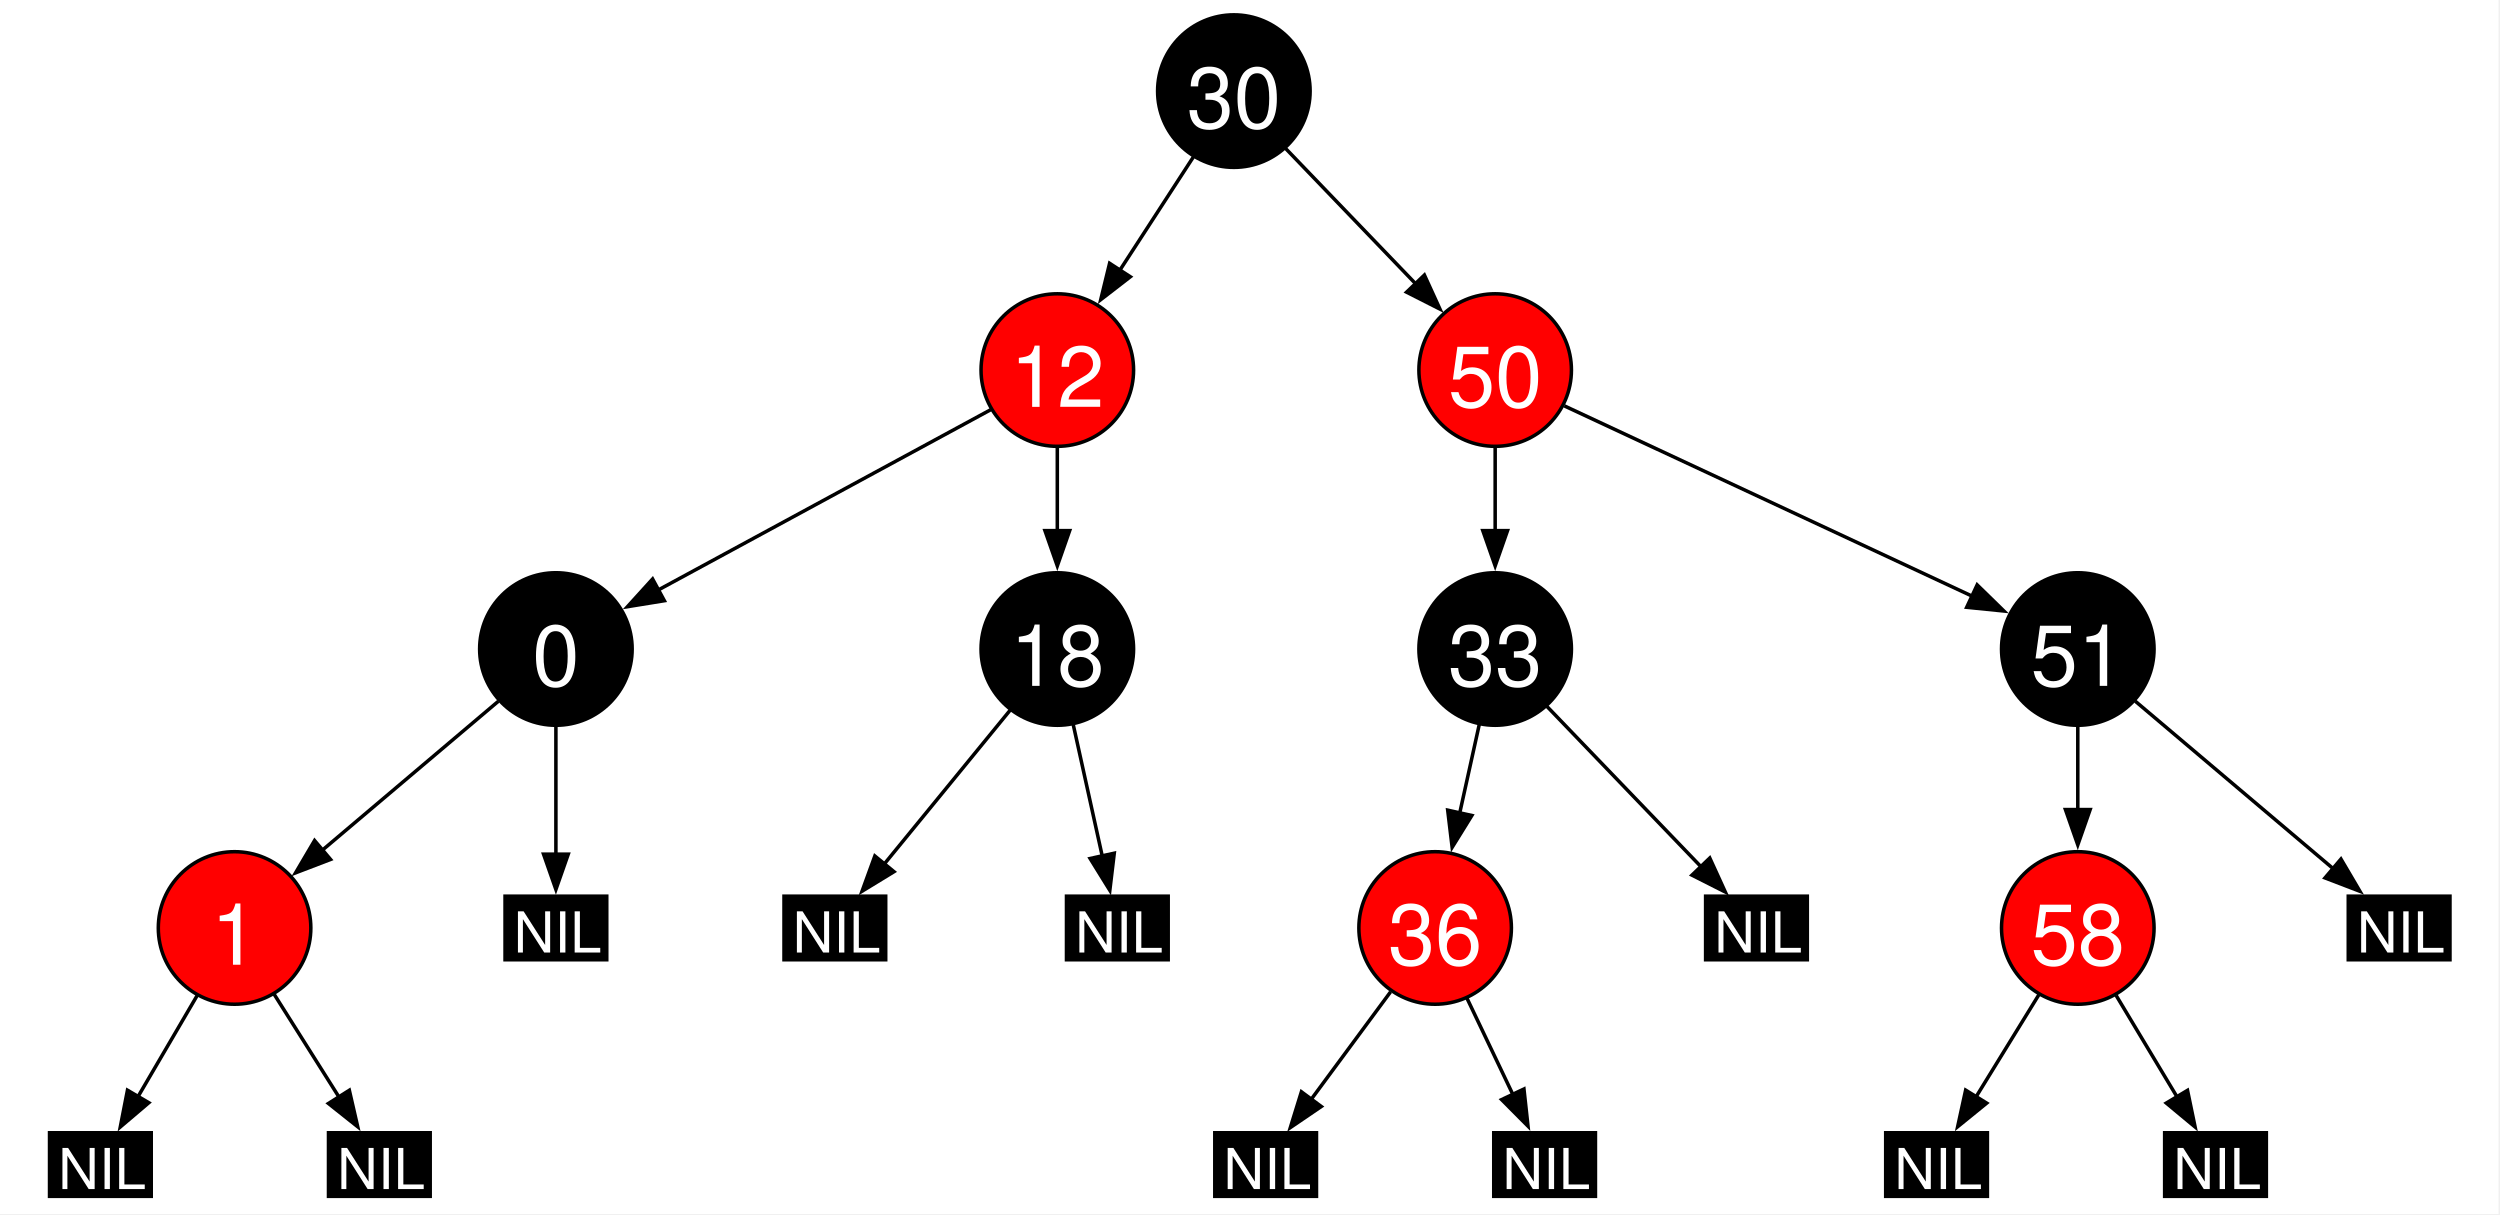
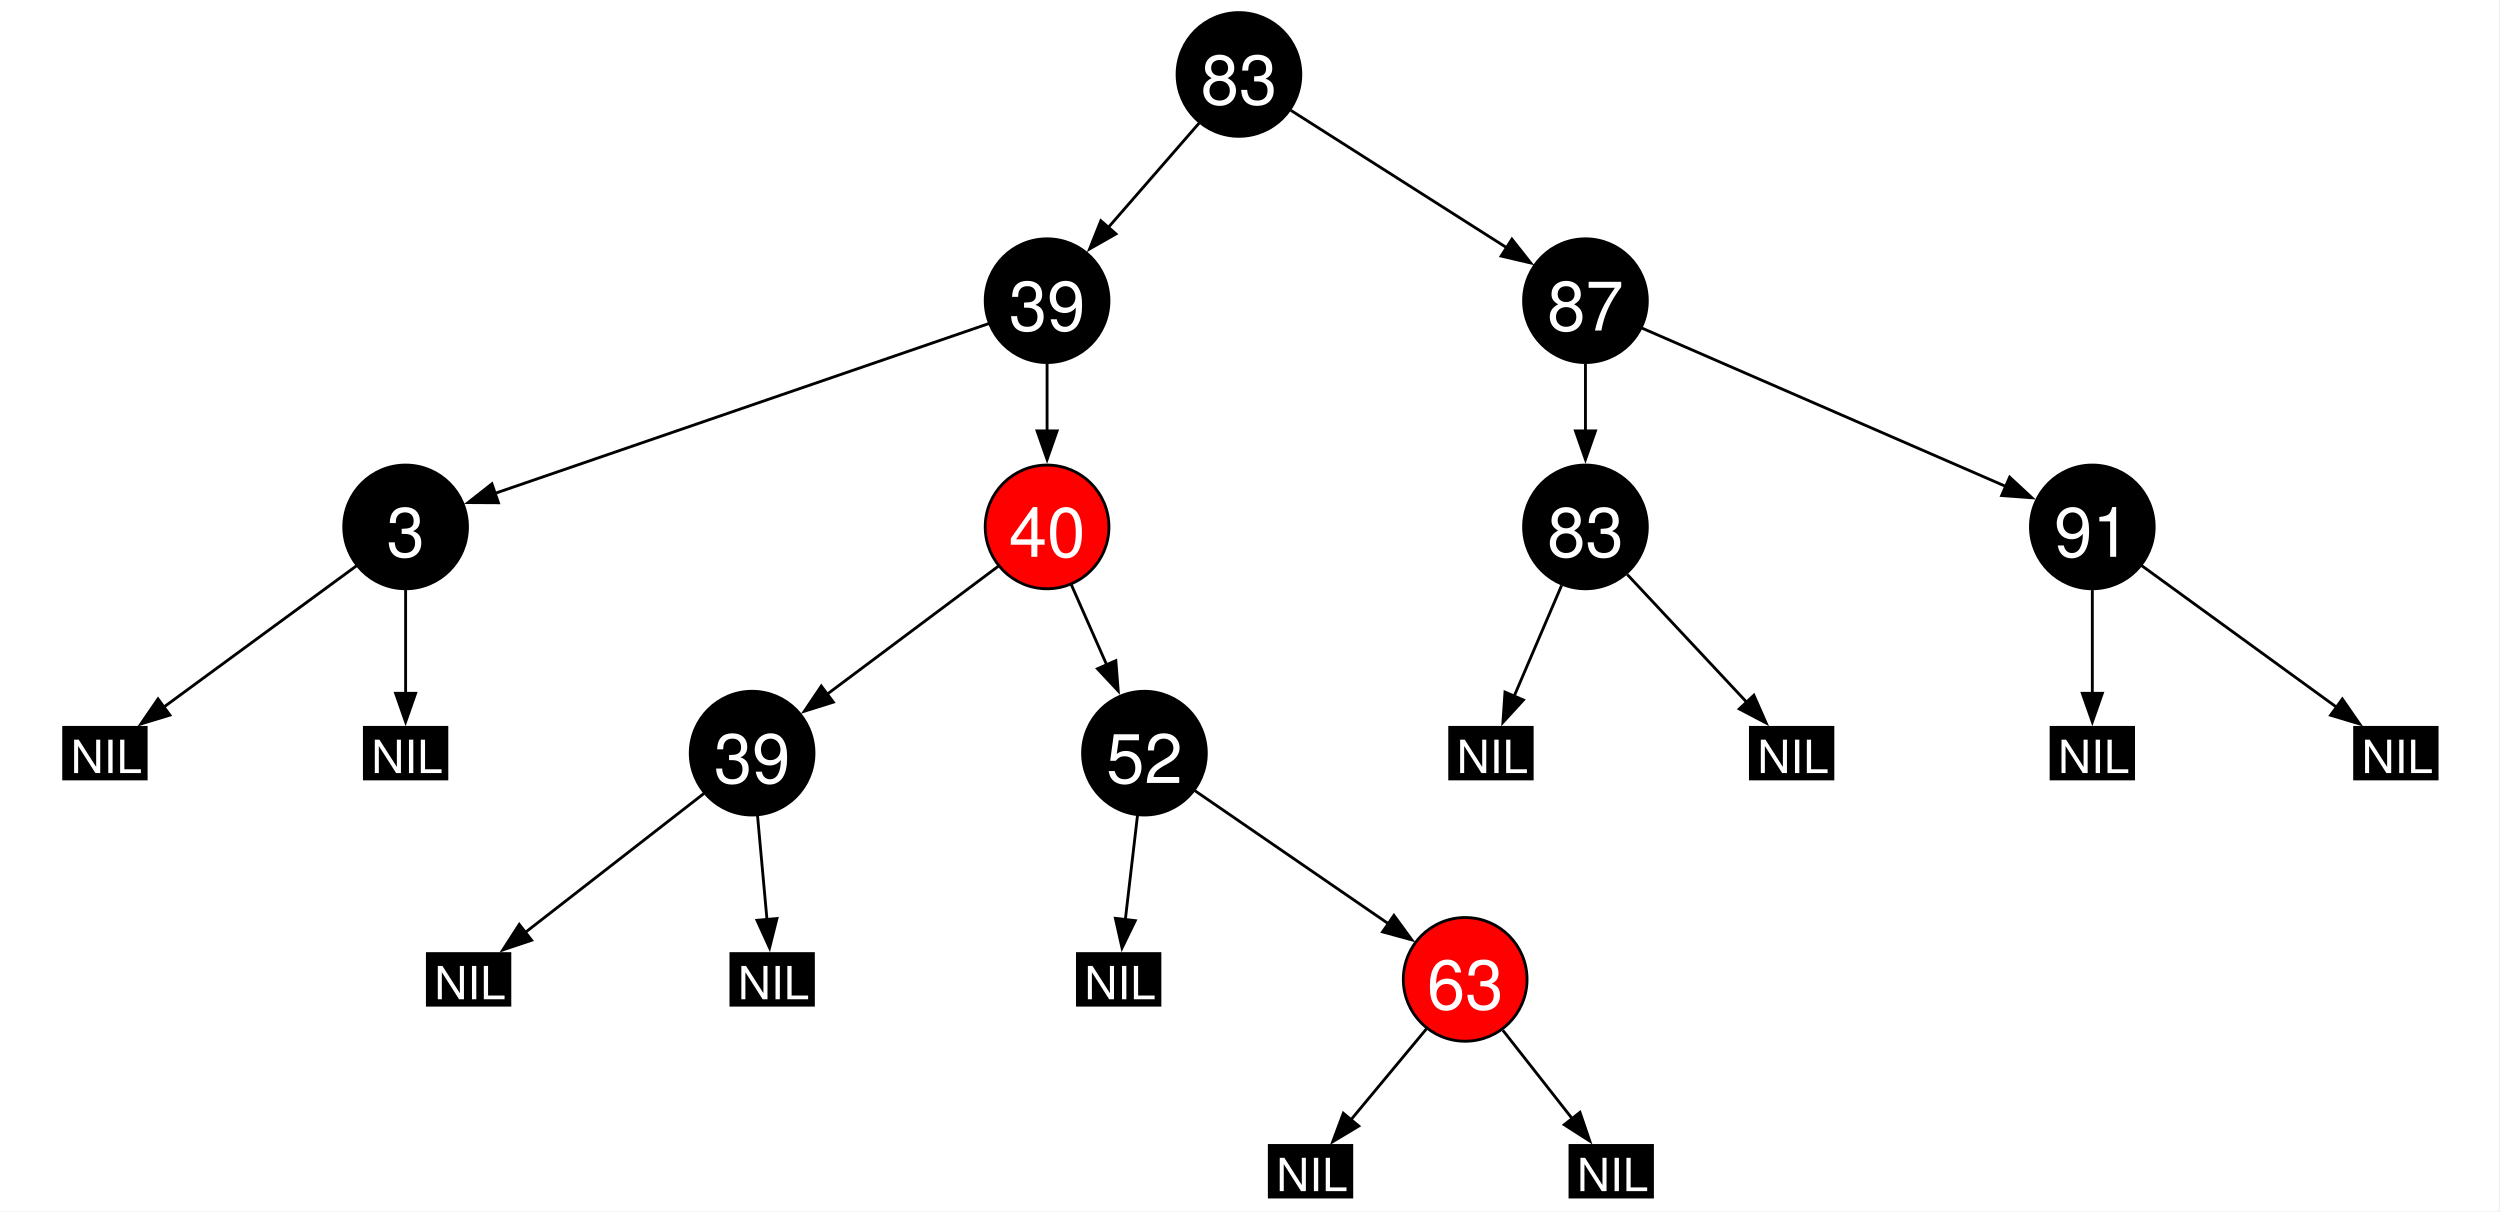
- <svg xmlns="http://www.w3.org/2000/svg" width="708pt" height="344pt" viewBox="0.00 0.00 708.00 344.00">
-   <g id="graph0" class="graph" transform="scale(1 1) rotate(0) translate(4 339.8)">
-     <polygon fill="white" stroke="none" points="-4,4 -4,-339.8 703.58,-339.8 703.58,4 -4,4" />
+ <svg xmlns="http://www.w3.org/2000/svg" width="873pt" height="423pt" viewBox="0.00 0.00 873.00 423.00">
+   <g id="graph0" class="graph" transform="scale(1 1) rotate(0) translate(4 419)">
+     <polygon fill="white" stroke="none" points="-4,4 -4,-419 868.58,-419 868.58,4 -4,4" />
    <g id="node1" class="node">
-       <ellipse fill="red" stroke="black" cx="295.43" cy="-235" rx="21.6" ry="21.6" />
-       <text xml:space="preserve" text-anchor="middle" x="295.43" y="-224.57" font-family="Helvetica,sans-Serif" font-size="24.00" fill="white">12</text>
+       <ellipse fill="black" stroke="black" cx="428.64" cy="-393" rx="21.6" ry="21.6" />
+       <text xml:space="preserve" text-anchor="middle" x="428.64" y="-382.57" font-family="Helvetica,sans-Serif" font-size="24.00" fill="white">83</text>
+     </g>
+     <g id="node2" class="node">
+       <ellipse fill="black" stroke="black" cx="361.64" cy="-314" rx="21.6" ry="21.6" />
+       <text xml:space="preserve" text-anchor="middle" x="361.64" y="-303.57" font-family="Helvetica,sans-Serif" font-size="24.00" fill="white">39</text>
+     </g>
+     <g id="edge13" class="edge">
+       <path fill="none" stroke="black" d="M414.76,-376.05C405.59,-365.51 393.41,-351.51 383.02,-339.57" />
+       <polygon fill="black" stroke="black" points="385.7,-337.32 376.5,-332.08 380.42,-341.92 385.7,-337.32" />
+     </g>
+     <g id="node15" class="node">
+       <ellipse fill="black" stroke="black" cx="549.64" cy="-314" rx="21.6" ry="21.6" />
+       <text xml:space="preserve" text-anchor="middle" x="549.64" y="-303.57" font-family="Helvetica,sans-Serif" font-size="24.00" fill="white">87</text>
+     </g>
+     <g id="edge20" class="edge">
+       <path fill="none" stroke="black" d="M446.75,-380.47C466.74,-367.75 499.12,-347.15 522.22,-332.45" />
+       <polygon fill="black" stroke="black" points="523.96,-335.49 530.52,-327.17 520.2,-329.58 523.96,-335.49" />
+     </g>
+     <g id="node3" class="node">
+       <ellipse fill="black" stroke="black" cx="137.64" cy="-235" rx="21.6" ry="21.6" />
+       <text xml:space="preserve" text-anchor="middle" x="137.64" y="-224.57" font-family="Helvetica,sans-Serif" font-size="24.00" fill="white">3</text>
+     </g>
+     <g id="edge3" class="edge">
+       <path fill="none" stroke="black" d="M341.36,-306.03C302.07,-292.52 215.3,-262.7 168.69,-246.67" />
+       <polygon fill="black" stroke="black" points="170.05,-243.44 159.46,-243.5 167.78,-250.06 170.05,-243.44" />
+     </g>
+     <g id="node6" class="node">
+       <ellipse fill="red" stroke="black" cx="361.64" cy="-235" rx="21.6" ry="21.6" />
+       <text xml:space="preserve" text-anchor="middle" x="361.64" y="-224.57" font-family="Helvetica,sans-Serif" font-size="24.00" fill="white">40</text>
+     </g>
+     <g id="edge12" class="edge">
+       <path fill="none" stroke="black" d="M361.64,-291.96C361.64,-284.66 361.64,-276.3 361.64,-268.3" />
+       <polygon fill="black" stroke="black" points="365.14,-268.53 361.64,-258.53 358.14,-268.53 365.14,-268.53" />
+     </g>
+     <g id="node4" class="node">
+       <polygon fill="black" stroke="black" points="18.24,-147 18.24,-165 47.04,-165 47.04,-147 18.24,-147" />
+       <text xml:space="preserve" text-anchor="middle" x="33.11" y="-149.05" font-family="Helvetica,sans-Serif" font-size="16.00" fill="white">NIL</text>
+     </g>
+     <g id="edge1" class="edge">
+       <path fill="none" stroke="black" d="M120.77,-221.63C102.32,-208.1 72.76,-186.42 53.02,-171.95" />
+       <polygon fill="black" stroke="black" points="55.32,-169.29 45.19,-166.2 51.18,-174.94 55.32,-169.29" />
+     </g>
+     <g id="node5" class="node">
+       <polygon fill="black" stroke="black" points="123.24,-147 123.24,-165 152.04,-165 152.04,-147 123.24,-147" />
+       <text xml:space="preserve" text-anchor="middle" x="138.11" y="-149.05" font-family="Helvetica,sans-Serif" font-size="16.00" fill="white">NIL</text>
+     </g>
+     <g id="edge2" class="edge">
+       <path fill="none" stroke="black" d="M137.64,-212.96C137.64,-201.69 137.64,-187.9 137.64,-176.82" />
+       <polygon fill="black" stroke="black" points="141.14,-176.9 137.64,-166.9 134.14,-176.9 141.14,-176.9" />
+     </g>
+     <g id="node7" class="node">
+       <ellipse fill="black" stroke="black" cx="258.64" cy="-156" rx="21.6" ry="21.6" />
+       <text xml:space="preserve" text-anchor="middle" x="258.64" y="-145.57" font-family="Helvetica,sans-Serif" font-size="24.00" fill="white">39</text>
+     </g>
+     <g id="edge6" class="edge">
+       <path fill="none" stroke="black" d="M344.63,-221.29C328.38,-209.14 303.65,-190.65 284.87,-176.61" />
+       <polygon fill="black" stroke="black" points="286.99,-173.82 276.88,-170.64 282.8,-179.43 286.99,-173.82" />
+     </g>
+     <g id="node10" class="node">
+       <ellipse fill="black" stroke="black" cx="395.64" cy="-156" rx="21.6" ry="21.6" />
+       <text xml:space="preserve" text-anchor="middle" x="395.64" y="-145.57" font-family="Helvetica,sans-Serif" font-size="24.00" fill="white">52</text>
+     </g>
+     <g id="edge11" class="edge">
+       <path fill="none" stroke="black" d="M370.04,-214.97C373.81,-206.42 378.35,-196.15 382.55,-186.63" />
+       <polygon fill="black" stroke="black" points="385.65,-188.3 386.48,-177.73 379.24,-185.47 385.65,-188.3" />
+     </g>
+     <g id="node8" class="node">
+       <polygon fill="black" stroke="black" points="145.24,-68 145.24,-86 174.04,-86 174.04,-68 145.24,-68" />
+       <text xml:space="preserve" text-anchor="middle" x="160.11" y="-70.05" font-family="Helvetica,sans-Serif" font-size="16.00" fill="white">NIL</text>
+     </g>
+     <g id="edge4" class="edge">
+       <path fill="none" stroke="black" d="M241.84,-141.94C224.54,-128.48 197.59,-107.52 179.3,-93.3" />
+       <polygon fill="black" stroke="black" points="181.63,-90.67 171.59,-87.29 177.33,-96.19 181.63,-90.67" />
+     </g>
+     <g id="node9" class="node">
+       <polygon fill="black" stroke="black" points="251.24,-68 251.24,-86 280.04,-86 280.04,-68 251.24,-68" />
+       <text xml:space="preserve" text-anchor="middle" x="266.11" y="-70.05" font-family="Helvetica,sans-Serif" font-size="16.00" fill="white">NIL</text>
+     </g>
+     <g id="edge5" class="edge">
+       <path fill="none" stroke="black" d="M260.51,-134.37C261.55,-122.97 262.83,-108.9 263.85,-97.66" />
+       <polygon fill="black" stroke="black" points="267.31,-98.26 264.73,-87.99 260.34,-97.63 267.31,-98.26" />
+     </g>
+     <g id="node11" class="node">
+       <polygon fill="black" stroke="black" points="372.24,-68 372.24,-86 401.04,-86 401.04,-68 372.24,-68" />
+       <text xml:space="preserve" text-anchor="middle" x="387.11" y="-70.05" font-family="Helvetica,sans-Serif" font-size="16.00" fill="white">NIL</text>
+     </g>
+     <g id="edge7" class="edge">
+       <path fill="none" stroke="black" d="M393.23,-134.37C391.89,-122.97 390.25,-108.9 388.94,-97.66" />
+       <polygon fill="black" stroke="black" points="392.44,-97.51 387.81,-87.98 385.49,-98.32 392.44,-97.51" />
+     </g>
+     <g id="node12" class="node">
+       <ellipse fill="red" stroke="black" cx="507.64" cy="-77" rx="21.6" ry="21.6" />
+       <text xml:space="preserve" text-anchor="middle" x="507.64" y="-66.58" font-family="Helvetica,sans-Serif" font-size="24.00" fill="white">63</text>
+     </g>
+     <g id="edge10" class="edge">
+       <path fill="none" stroke="black" d="M413.14,-142.97C431.3,-130.48 459.94,-110.79 480.93,-96.36" />
+       <polygon fill="black" stroke="black" points="482.76,-99.35 489.01,-90.8 478.79,-93.59 482.76,-99.35" />
+     </g>
+     <g id="node13" class="node">
+       <polygon fill="black" stroke="black" points="439.24,-1 439.24,-19 468.04,-19 468.04,-1 439.24,-1" />
+       <text xml:space="preserve" text-anchor="middle" x="454.11" y="-3.05" font-family="Helvetica,sans-Serif" font-size="16.00" fill="white">NIL</text>
+     </g>
+     <g id="edge8" class="edge">
+       <path fill="none" stroke="black" d="M494.29,-59.93C486.23,-50.23 475.97,-37.88 467.78,-28.02" />
+       <polygon fill="black" stroke="black" points="470.48,-25.79 461.39,-20.33 465.09,-30.26 470.48,-25.79" />
+     </g>
+     <g id="node14" class="node">
+       <polygon fill="black" stroke="black" points="544.24,-1 544.24,-19 573.04,-19 573.04,-1 544.24,-1" />
+       <text xml:space="preserve" text-anchor="middle" x="559.11" y="-3.05" font-family="Helvetica,sans-Serif" font-size="16.00" fill="white">NIL</text>
+     </g>
+     <g id="edge9" class="edge">
+       <path fill="none" stroke="black" d="M520.77,-59.26C528.22,-49.77 537.52,-37.91 545.05,-28.32" />
+       <polygon fill="black" stroke="black" points="547.73,-30.57 551.15,-20.54 542.23,-26.25 547.73,-30.57" />
+     </g>
+     <g id="node16" class="node">
+       <ellipse fill="black" stroke="black" cx="549.64" cy="-235" rx="21.6" ry="21.6" />
+       <text xml:space="preserve" text-anchor="middle" x="549.64" y="-224.57" font-family="Helvetica,sans-Serif" font-size="24.00" fill="white">83</text>
+     </g>
+     <g id="edge16" class="edge">
+       <path fill="none" stroke="black" d="M549.64,-291.96C549.64,-284.66 549.64,-276.3 549.64,-268.3" />
+       <polygon fill="black" stroke="black" points="553.14,-268.53 549.64,-258.53 546.14,-268.53 553.14,-268.53" />
+     </g>
+     <g id="node19" class="node">
+       <ellipse fill="black" stroke="black" cx="726.64" cy="-235" rx="21.6" ry="21.6" />
+       <text xml:space="preserve" text-anchor="middle" x="726.64" y="-224.57" font-family="Helvetica,sans-Serif" font-size="24.00" fill="white">91</text>
+     </g>
+     <g id="edge19" class="edge">
+       <path fill="none" stroke="black" d="M569.26,-304.47C600.09,-291.05 660.12,-264.94 696.47,-249.12" />
+       <polygon fill="black" stroke="black" points="697.77,-252.38 705.54,-245.18 694.98,-245.96 697.77,-252.38" />
+     </g>
+     <g id="node17" class="node">
+       <polygon fill="black" stroke="black" points="502.24,-147 502.24,-165 531.04,-165 531.04,-147 502.24,-147" />
+       <text xml:space="preserve" text-anchor="middle" x="517.11" y="-149.05" font-family="Helvetica,sans-Serif" font-size="16.00" fill="white">NIL</text>
+     </g>
+     <g id="edge14" class="edge">
+       <path fill="none" stroke="black" d="M541.31,-214.57C536.21,-202.67 529.72,-187.53 524.68,-175.76" />
+       <polygon fill="black" stroke="black" points="527.97,-174.56 520.82,-166.75 521.54,-177.32 527.97,-174.56" />
    </g>
    <g id="node18" class="node">
-       <ellipse fill="black" stroke="black" cx="153.43" cy="-156" rx="21.6" ry="21.6" />
-       <text xml:space="preserve" text-anchor="middle" x="153.43" y="-145.57" font-family="Helvetica,sans-Serif" font-size="24.00" fill="white">0</text>
+       <polygon fill="black" stroke="black" points="607.24,-147 607.24,-165 636.04,-165 636.04,-147 607.24,-147" />
+       <text xml:space="preserve" text-anchor="middle" x="622.11" y="-149.05" font-family="Helvetica,sans-Serif" font-size="16.00" fill="white">NIL</text>
    </g>
-     <g id="edge2" class="edge">
-       <path fill="none" stroke="black" d="M276.57,-223.77C252.49,-210.72 210.57,-187.98 182.42,-172.72" />
-       <polygon fill="black" stroke="black" points="184.15,-169.68 173.7,-167.99 180.82,-175.83 184.15,-169.68" />
-     </g>
-     <g id="node19" class="node">
-       <ellipse fill="black" stroke="black" cx="295.43" cy="-156" rx="21.6" ry="21.6" />
-       <text xml:space="preserve" text-anchor="middle" x="295.43" y="-145.57" font-family="Helvetica,sans-Serif" font-size="24.00" fill="white">18</text>
-     </g>
-     <g id="edge7" class="edge">
-       <path fill="none" stroke="black" d="M295.43,-212.96C295.43,-205.66 295.43,-197.3 295.43,-189.3" />
-       <polygon fill="black" stroke="black" points="298.93,-189.53 295.43,-179.53 291.93,-189.53 298.93,-189.53" />
-     </g>
-     <g id="node2" class="node">
-       <ellipse fill="red" stroke="black" cx="62.43" cy="-77" rx="21.6" ry="21.6" />
-       <text xml:space="preserve" text-anchor="middle" x="62.43" y="-66.58" font-family="Helvetica,sans-Serif" font-size="24.00" fill="white">1</text>
-     </g>
-     <g id="node7" class="node">
-       <polygon fill="black" stroke="black" points="10.03,-1 10.03,-19 38.83,-19 38.83,-1 10.03,-1" />
-       <text xml:space="preserve" text-anchor="middle" x="24.91" y="-3.05" font-family="Helvetica,sans-Serif" font-size="16.00" fill="white">NIL</text>
-     </g>
-     <g id="edge5" class="edge">
-       <path fill="none" stroke="black" d="M51.85,-57.89C46.6,-48.92 40.28,-38.11 35.03,-29.14" />
-       <polygon fill="black" stroke="black" points="38.14,-27.51 30.07,-20.65 32.1,-31.05 38.14,-27.51" />
-     </g>
-     <g id="node8" class="node">
-       <polygon fill="black" stroke="black" points="89.03,-1 89.03,-19 117.83,-19 117.83,-1 89.03,-1" />
-       <text xml:space="preserve" text-anchor="middle" x="103.91" y="-3.05" font-family="Helvetica,sans-Serif" font-size="16.00" fill="white">NIL</text>
-     </g>
-     <g id="edge6" class="edge">
-       <path fill="none" stroke="black" d="M73.63,-58.24C79.36,-49.16 86.31,-38.14 92.06,-29.02" />
-       <polygon fill="black" stroke="black" points="94.93,-31.04 97.3,-20.71 89.01,-27.3 94.93,-31.04" />
-     </g>
-     <g id="node3" class="node">
-       <ellipse fill="red" stroke="black" cx="419.43" cy="-235" rx="21.6" ry="21.6" />
-       <text xml:space="preserve" text-anchor="middle" x="419.43" y="-224.57" font-family="Helvetica,sans-Serif" font-size="24.00" fill="white">50</text>
+     <g id="edge15" class="edge">
+       <path fill="none" stroke="black" d="M564.21,-218.42C576.36,-205.42 593.64,-186.95 606.06,-173.66" />
+       <polygon fill="black" stroke="black" points="608.46,-176.22 612.73,-166.52 603.35,-171.44 608.46,-176.22" />
    </g>
    <g id="node20" class="node">
-       <ellipse fill="black" stroke="black" cx="419.43" cy="-156" rx="21.6" ry="21.6" />
-       <text xml:space="preserve" text-anchor="middle" x="419.43" y="-145.57" font-family="Helvetica,sans-Serif" font-size="24.00" fill="white">33</text>
+       <polygon fill="black" stroke="black" points="712.24,-147 712.24,-165 741.04,-165 741.04,-147 712.24,-147" />
+       <text xml:space="preserve" text-anchor="middle" x="727.11" y="-149.05" font-family="Helvetica,sans-Serif" font-size="16.00" fill="white">NIL</text>
    </g>
-     <g id="edge11" class="edge">
-       <path fill="none" stroke="black" d="M419.43,-212.96C419.43,-205.66 419.43,-197.3 419.43,-189.3" />
-       <polygon fill="black" stroke="black" points="422.93,-189.53 419.43,-179.53 415.93,-189.53 422.93,-189.53" />
+     <g id="edge17" class="edge">
+       <path fill="none" stroke="black" d="M726.64,-212.96C726.64,-201.69 726.64,-187.9 726.64,-176.82" />
+       <polygon fill="black" stroke="black" points="730.14,-176.9 726.64,-166.9 723.14,-176.9 730.14,-176.9" />
    </g>
    <g id="node21" class="node">
-       <ellipse fill="black" stroke="black" cx="584.43" cy="-156" rx="21.6" ry="21.6" />
-       <text xml:space="preserve" text-anchor="middle" x="584.43" y="-145.57" font-family="Helvetica,sans-Serif" font-size="24.00" fill="white">51</text>
-     </g>
-     <g id="edge16" class="edge">
-       <path fill="none" stroke="black" d="M439.01,-224.86C467.66,-211.49 521.25,-186.48 554.76,-170.85" />
-       <polygon fill="black" stroke="black" points="555.93,-174.16 563.51,-166.76 552.97,-167.82 555.93,-174.16" />
-     </g>
-     <g id="node4" class="node">
-       <ellipse fill="red" stroke="black" cx="402.43" cy="-77" rx="21.6" ry="21.6" />
-       <text xml:space="preserve" text-anchor="middle" x="402.43" y="-66.58" font-family="Helvetica,sans-Serif" font-size="24.00" fill="white">36</text>
-     </g>
-     <g id="node12" class="node">
-       <polygon fill="black" stroke="black" points="340.03,-1 340.03,-19 368.83,-19 368.83,-1 340.03,-1" />
-       <text xml:space="preserve" text-anchor="middle" x="354.91" y="-3.05" font-family="Helvetica,sans-Serif" font-size="16.00" fill="white">NIL</text>
-     </g>
-     <g id="edge14" class="edge">
-       <path fill="none" stroke="black" d="M389.82,-58.92C382.88,-49.53 374.3,-37.9 367.32,-28.45" />
-       <polygon fill="black" stroke="black" points="370.19,-26.44 361.43,-20.48 364.56,-30.6 370.19,-26.44" />
-     </g>
-     <g id="node13" class="node">
-       <polygon fill="black" stroke="black" points="419.03,-1 419.03,-19 447.83,-19 447.83,-1 419.03,-1" />
-       <text xml:space="preserve" text-anchor="middle" x="433.91" y="-3.05" font-family="Helvetica,sans-Serif" font-size="16.00" fill="white">NIL</text>
-     </g>
-     <g id="edge15" class="edge">
-       <path fill="none" stroke="black" d="M411.4,-57.2C415.52,-48.54 420.41,-38.3 424.53,-29.66" />
-       <polygon fill="black" stroke="black" points="427.58,-31.4 428.73,-20.87 421.26,-28.39 427.58,-31.4" />
-     </g>
-     <g id="node5" class="node">
-       <ellipse fill="red" stroke="black" cx="584.43" cy="-77" rx="21.6" ry="21.6" />
-       <text xml:space="preserve" text-anchor="middle" x="584.43" y="-66.58" font-family="Helvetica,sans-Serif" font-size="24.00" fill="white">58</text>
-     </g>
-     <g id="node15" class="node">
-       <polygon fill="black" stroke="black" points="530.03,-1 530.03,-19 558.83,-19 558.83,-1 530.03,-1" />
-       <text xml:space="preserve" text-anchor="middle" x="544.91" y="-3.05" font-family="Helvetica,sans-Serif" font-size="16.00" fill="white">NIL</text>
-     </g>
-     <g id="edge19" class="edge">
-       <path fill="none" stroke="black" d="M573.5,-58.24C567.91,-49.16 561.13,-38.14 555.52,-29.02" />
-       <polygon fill="black" stroke="black" points="558.63,-27.4 550.41,-20.72 552.67,-31.07 558.63,-27.4" />
-     </g>
-     <g id="node16" class="node">
-       <polygon fill="black" stroke="black" points="609.03,-1 609.03,-19 637.83,-19 637.83,-1 609.03,-1" />
-       <text xml:space="preserve" text-anchor="middle" x="623.91" y="-3.05" font-family="Helvetica,sans-Serif" font-size="16.00" fill="white">NIL</text>
-     </g>
-     <g id="edge20" class="edge">
-       <path fill="none" stroke="black" d="M595.29,-57.89C600.68,-48.92 607.16,-38.11 612.55,-29.14" />
-       <polygon fill="black" stroke="black" points="615.5,-31.01 617.65,-20.64 609.5,-27.41 615.5,-31.01" />
-     </g>
-     <g id="node6" class="node">
-       <polygon fill="black" stroke="black" points="139.03,-68 139.03,-86 167.83,-86 167.83,-68 139.03,-68" />
-       <text xml:space="preserve" text-anchor="middle" x="153.91" y="-70.05" font-family="Helvetica,sans-Serif" font-size="16.00" fill="white">NIL</text>
-     </g>
-     <g id="node9" class="node">
-       <polygon fill="black" stroke="black" points="218.03,-68 218.03,-86 246.83,-86 246.83,-68 218.03,-68" />
-       <text xml:space="preserve" text-anchor="middle" x="232.91" y="-70.05" font-family="Helvetica,sans-Serif" font-size="16.00" fill="white">NIL</text>
-     </g>
-     <g id="node10" class="node">
-       <polygon fill="black" stroke="black" points="298.03,-68 298.03,-86 326.83,-86 326.83,-68 298.03,-68" />
-       <text xml:space="preserve" text-anchor="middle" x="312.91" y="-70.05" font-family="Helvetica,sans-Serif" font-size="16.00" fill="white">NIL</text>
-     </g>
-     <g id="node11" class="node">
-       <polygon fill="black" stroke="black" points="479.03,-68 479.03,-86 507.83,-86 507.83,-68 479.03,-68" />
-       <text xml:space="preserve" text-anchor="middle" x="493.91" y="-70.05" font-family="Helvetica,sans-Serif" font-size="16.00" fill="white">NIL</text>
-     </g>
-     <g id="node14" class="node">
-       <polygon fill="black" stroke="black" points="661.03,-68 661.03,-86 689.83,-86 689.83,-68 661.03,-68" />
-       <text xml:space="preserve" text-anchor="middle" x="675.91" y="-70.05" font-family="Helvetica,sans-Serif" font-size="16.00" fill="white">NIL</text>
-     </g>
-     <g id="node17" class="node">
-       <ellipse fill="black" stroke="black" cx="345.43" cy="-314" rx="21.6" ry="21.6" />
-       <text xml:space="preserve" text-anchor="middle" x="345.43" y="-303.57" font-family="Helvetica,sans-Serif" font-size="24.00" fill="white">30</text>
-     </g>
-     <g id="edge1" class="edge">
-       <path fill="none" stroke="black" d="M334.08,-295.53C327.86,-285.95 320.02,-273.86 313.02,-263.09" />
-       <polygon fill="black" stroke="black" points="316.11,-261.42 307.73,-254.94 310.24,-265.23 316.11,-261.42" />
-     </g>
-     <g id="edge10" class="edge">
-       <path fill="none" stroke="black" d="M360.05,-297.79C370.59,-286.82 385.01,-271.81 397.01,-259.33" />
-       <polygon fill="black" stroke="black" points="399.39,-261.91 403.79,-252.27 394.34,-257.06 399.39,-261.91" />
-     </g>
-     <g id="edge4" class="edge">
-       <path fill="none" stroke="black" d="M137.16,-141.23C123.32,-129.52 103.21,-112.5 87.33,-99.07" />
-       <polygon fill="black" stroke="black" points="89.61,-96.41 79.71,-92.62 85.09,-101.76 89.61,-96.41" />
-     </g>
-     <g id="edge3" class="edge">
-       <path fill="none" stroke="black" d="M153.43,-133.96C153.43,-122.69 153.43,-108.9 153.43,-97.82" />
-       <polygon fill="black" stroke="black" points="156.93,-97.9 153.43,-87.9 149.93,-97.9 156.93,-97.9" />
-     </g>
-     <g id="edge8" class="edge">
-       <path fill="none" stroke="black" d="M282.07,-138.67C271.59,-125.87 257.05,-108.1 246.42,-95.1" />
-       <polygon fill="black" stroke="black" points="249.18,-92.94 240.14,-87.42 243.76,-97.38 249.18,-92.94" />
-     </g>
-     <g id="edge9" class="edge">
-       <path fill="none" stroke="black" d="M299.9,-134.77C302.47,-123.12 305.68,-108.57 308.21,-97.11" />
-       <polygon fill="black" stroke="black" points="311.56,-98.18 310.3,-87.66 304.72,-96.67 311.56,-98.18" />
-     </g>
-     <g id="edge13" class="edge">
-       <path fill="none" stroke="black" d="M414.96,-134.77C413.26,-127.05 411.27,-118.05 409.39,-109.53" />
-       <polygon fill="black" stroke="black" points="412.83,-108.85 407.25,-99.84 405.99,-110.36 412.83,-108.85" />
-     </g>
-     <g id="edge12" class="edge">
-       <path fill="none" stroke="black" d="M434.05,-139.79C446.64,-126.68 464.78,-107.81 477.69,-94.38" />
-       <polygon fill="black" stroke="black" points="480.21,-96.81 484.61,-87.18 475.16,-91.96 480.21,-96.81" />
+       <polygon fill="black" stroke="black" points="818.24,-147 818.24,-165 847.04,-165 847.04,-147 818.24,-147" />
+       <text xml:space="preserve" text-anchor="middle" x="833.11" y="-149.05" font-family="Helvetica,sans-Serif" font-size="16.00" fill="white">NIL</text>
    </g>
    <g id="edge18" class="edge">
-       <path fill="none" stroke="black" d="M584.43,-133.96C584.43,-126.66 584.43,-118.3 584.43,-110.3" />
-       <polygon fill="black" stroke="black" points="587.93,-110.53 584.43,-100.53 580.93,-110.53 587.93,-110.53" />
-     </g>
-     <g id="edge17" class="edge">
-       <path fill="none" stroke="black" d="M600.7,-141.23C616.43,-127.93 640.23,-107.78 656.73,-93.82" />
-       <polygon fill="black" stroke="black" points="658.96,-96.52 664.33,-87.39 654.44,-91.18 658.96,-96.52" />
+       <path fill="none" stroke="black" d="M743.67,-221.63C762.29,-208.1 792.14,-186.42 812.06,-171.95" />
+       <polygon fill="black" stroke="black" points="813.95,-174.91 819.98,-166.2 809.83,-169.24 813.95,-174.91" />
    </g>
  </g>
</svg>
